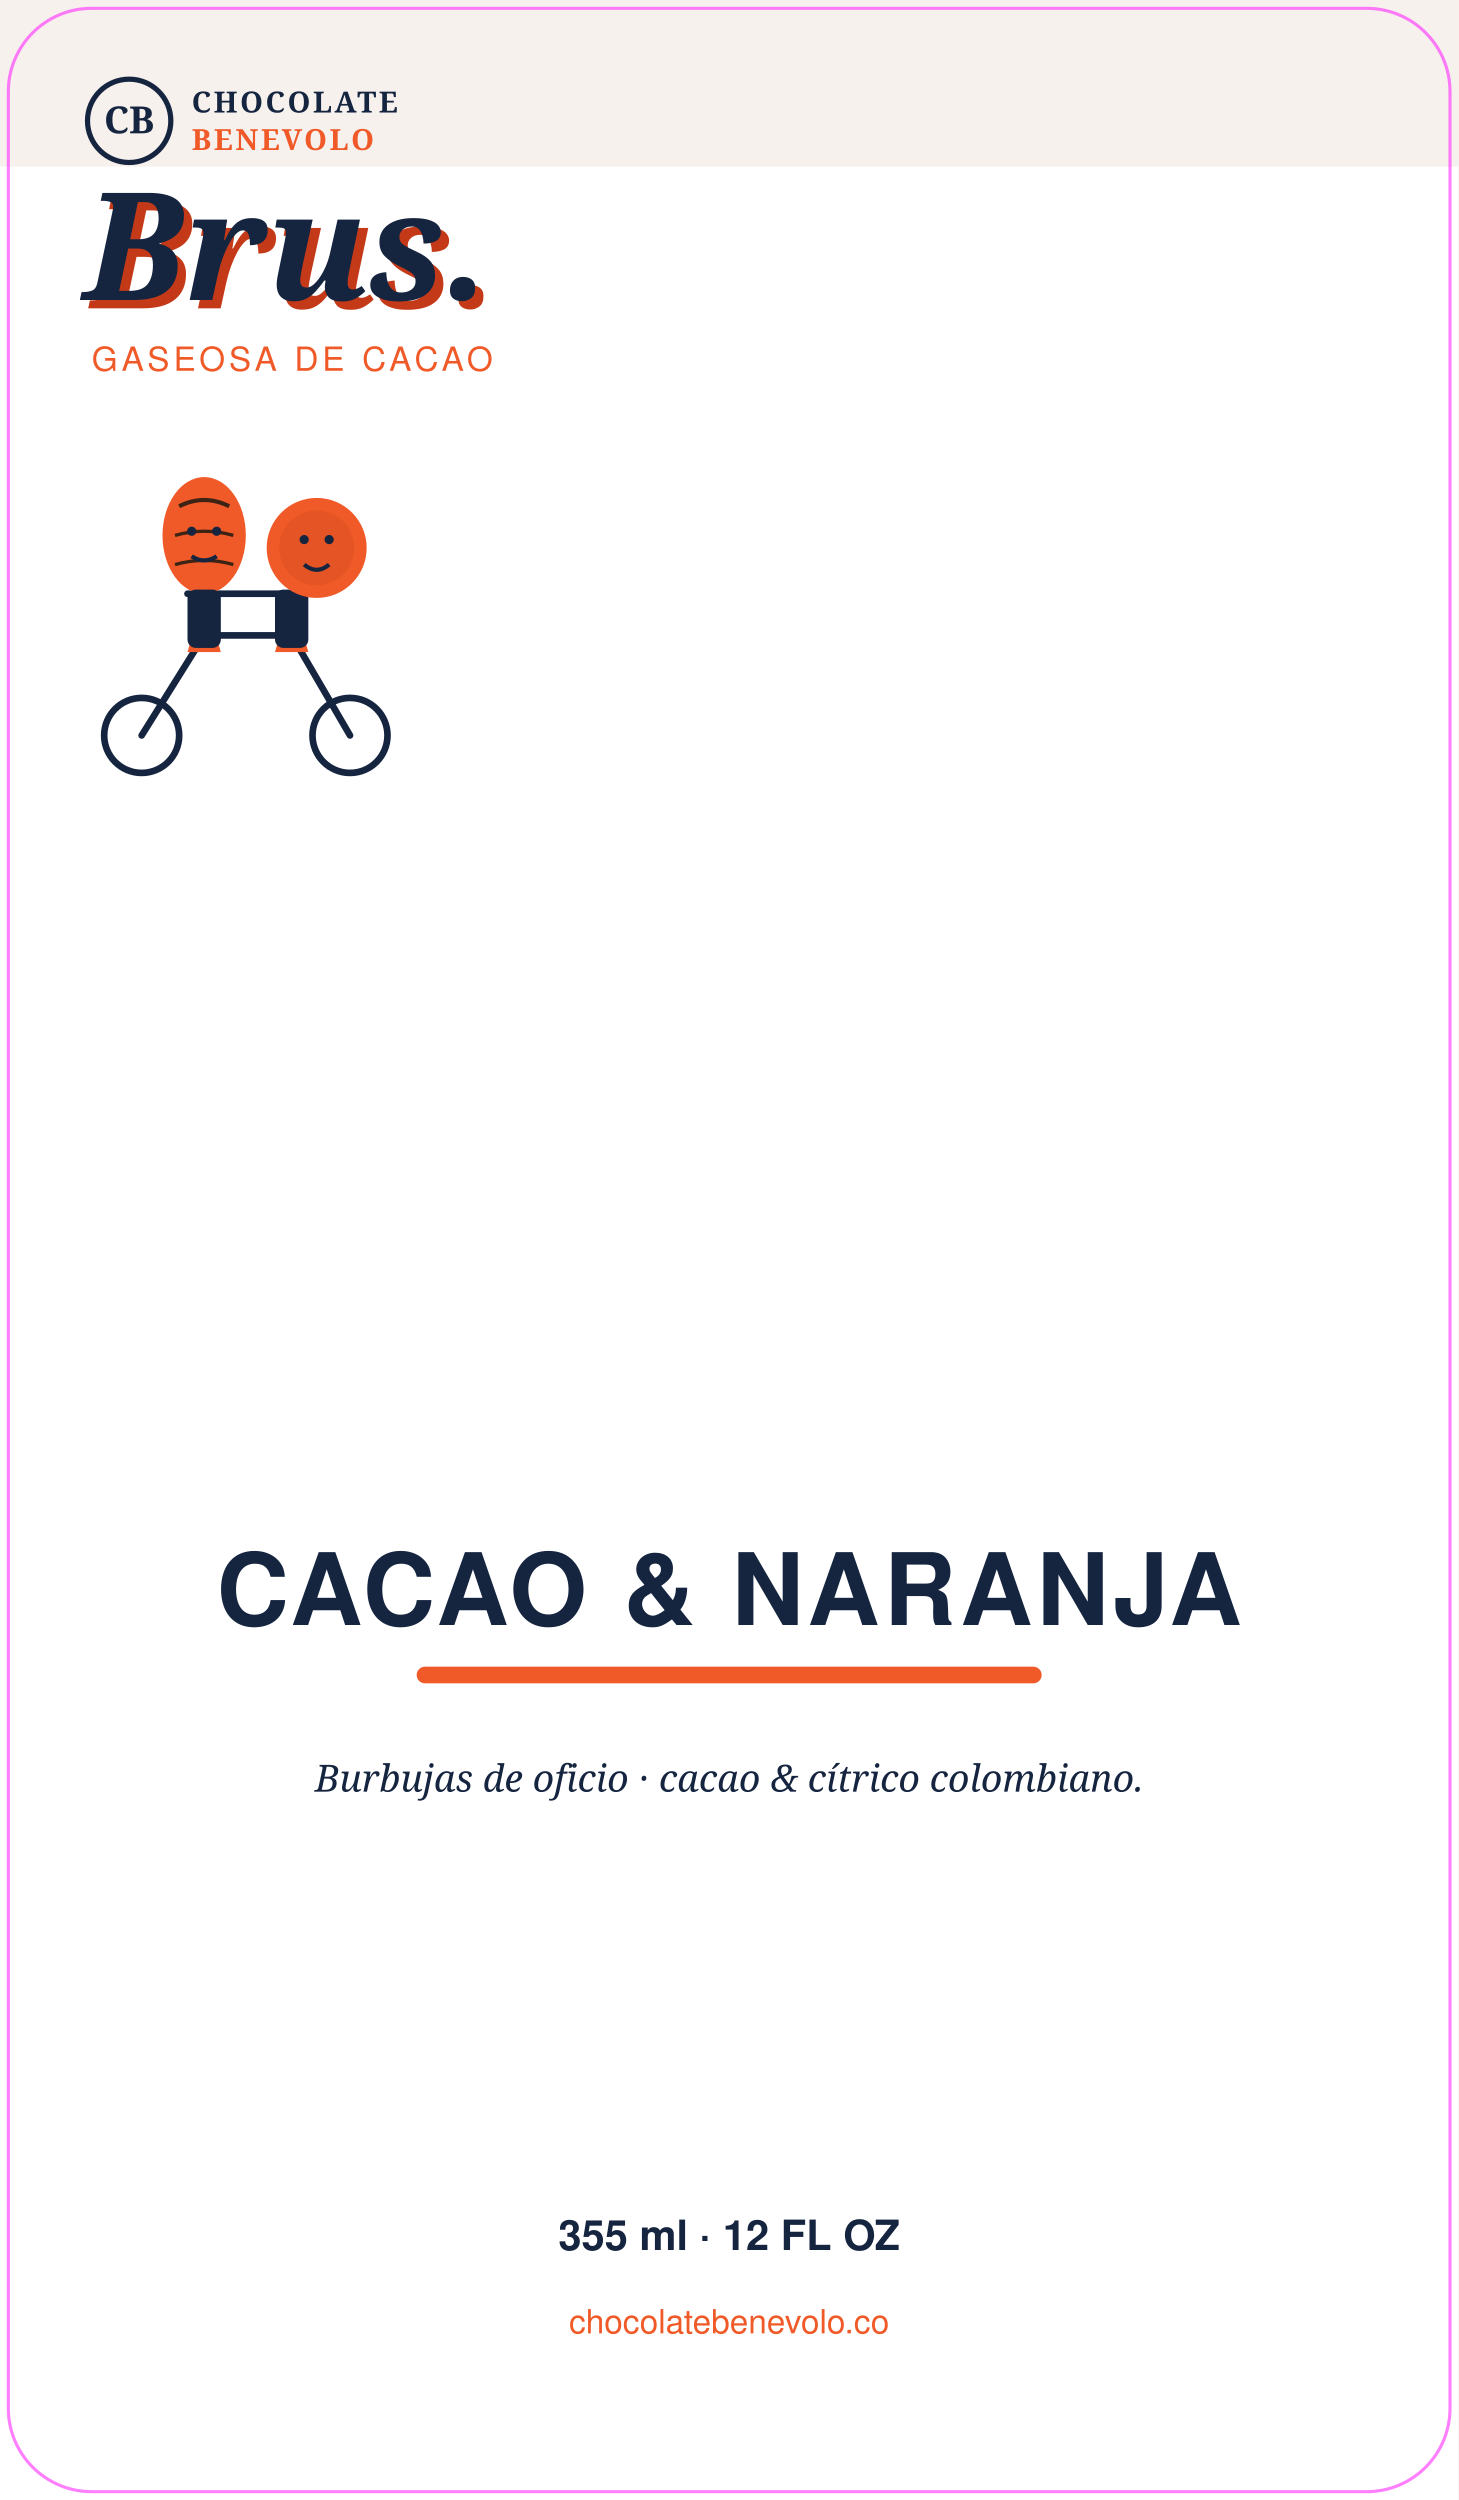
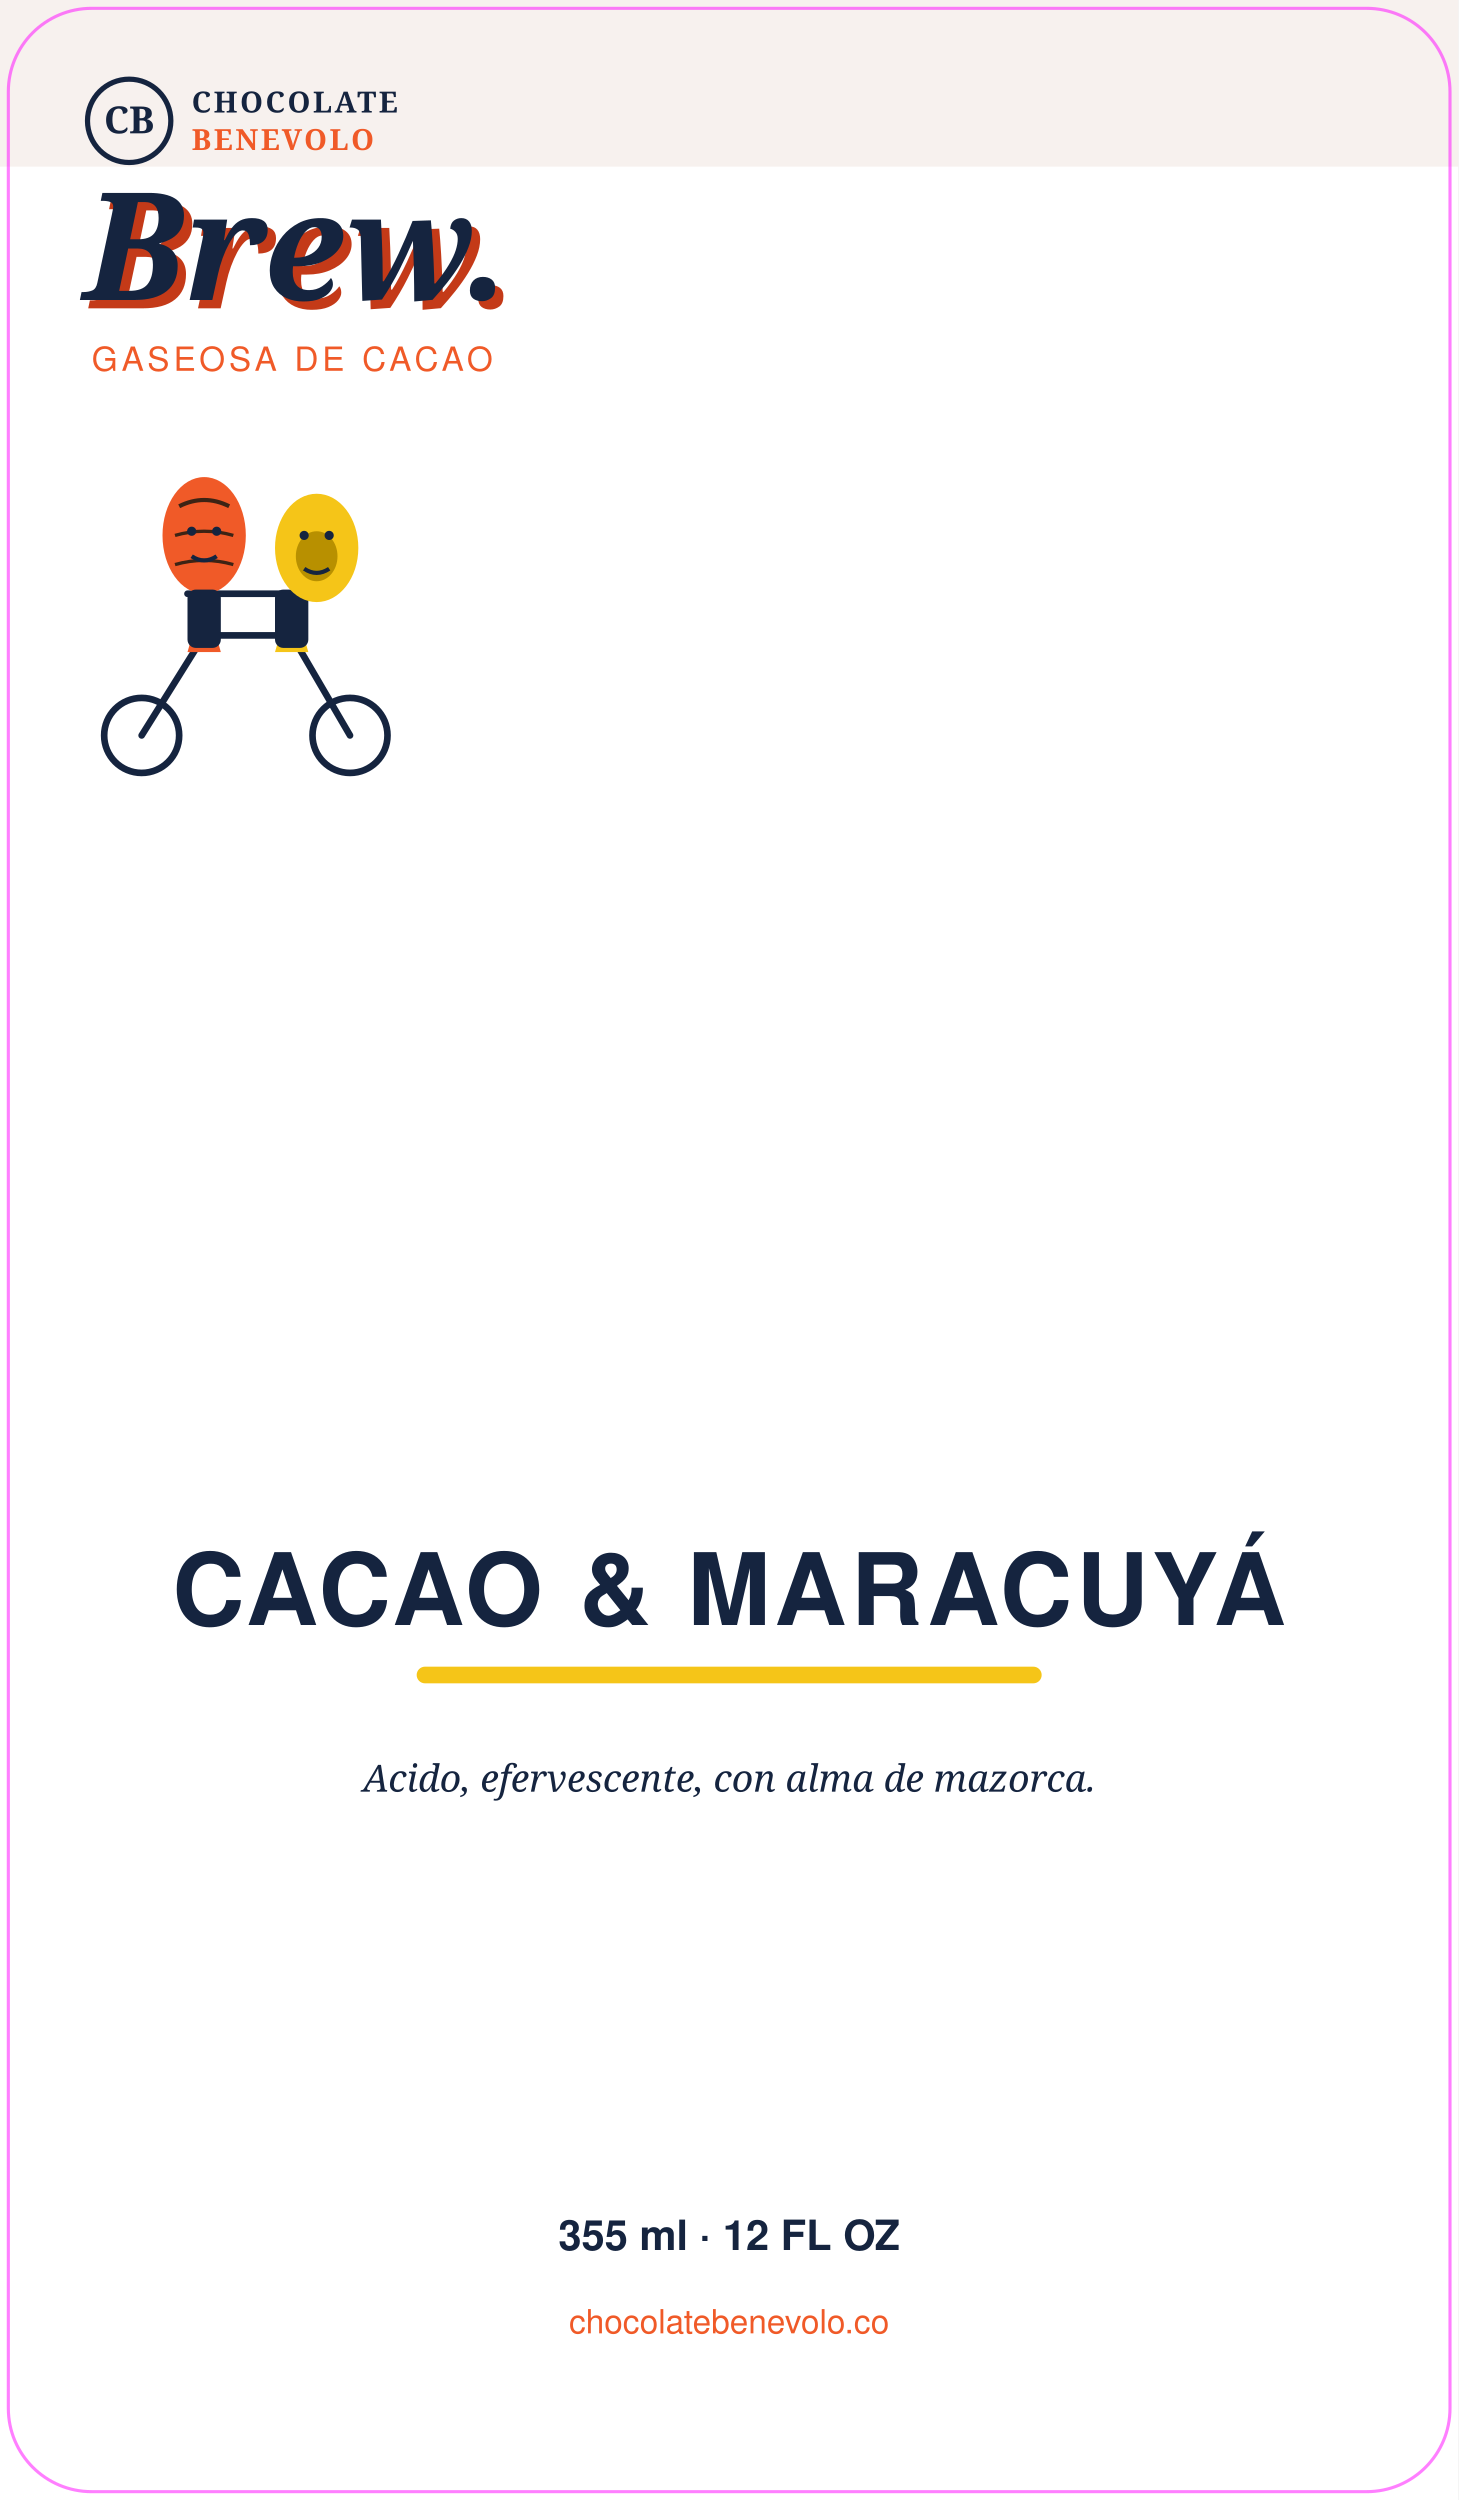
- <svg xmlns="http://www.w3.org/2000/svg" width="70mm" height="120mm" viewBox="0 0 700 1200" role="img" aria-label="Brus. CACAO &amp; NARANJA">
+ <svg xmlns="http://www.w3.org/2000/svg" width="70mm" height="120mm" viewBox="0 0 700 1200" role="img" aria-label="Brew. CACAO &amp; MARACUYÁ">
  <g id="ARTWORK">
    <rect width="700" height="1200" fill="#FFFFFF" />
    <rect width="700" height="80" fill="#F7F1EE" />
    <g id="LOCKUP_CB" transform="translate(40,36)">
      <circle cx="22" cy="22" r="20" fill="none" stroke="#15243F" stroke-width="2.5" />
      <text x="22" y="28" text-anchor="middle" font-family="Georgia, serif" font-size="18" font-weight="700" fill="#15243F">CB</text>
      <text x="52" y="18" font-family="Georgia, serif" font-size="14" font-weight="700" fill="#15243F" letter-spacing="1.2">CHOCOLATE</text>
      <text x="52" y="36" font-family="Georgia, serif" font-size="14" font-weight="700" fill="#F05A28" letter-spacing="1.2">BENEVOLO</text>
    </g>
    <g id="WORDMARK">
-       <text x="44" y="148" font-family="Bodoni Moda, Didot, Georgia, serif" font-size="72" font-style="italic" font-weight="900" fill="#C43A18">Brus.</text>
-       <text x="40" y="144" font-family="Bodoni Moda, Didot, Georgia, serif" font-size="72" font-style="italic" font-weight="900" fill="#15243F">Brus.</text>
+       <text x="44" y="148" font-family="Bodoni Moda, Didot, Georgia, serif" font-size="72" font-style="italic" font-weight="900" fill="#C43A18">Brew.</text>
+       <text x="40" y="144" font-family="Bodoni Moda, Didot, Georgia, serif" font-size="72" font-style="italic" font-weight="900" fill="#15243F">Brew.</text>
    </g>
    <text x="44" y="178" font-family="Outfit, Helvetica, Arial, sans-serif" font-size="16" fill="#F05A28" letter-spacing="2">GASEOSA DE CACAO</text>
    <g id="DUO" transform="translate(20,185)">
      <g id="VEHICLE" fill="none" stroke="#15243F" stroke-width="3.2" stroke-linecap="round">
        <circle cx="48" cy="168" r="18" />
        <circle cx="148" cy="168" r="18" />
        <path d="M48 168 L78 120 L120 120 L148 168" />
        <path d="M78 120 L78 100" />
        <path d="M120 120 L120 100" />
        <path d="M70 100 H130" />
      </g>
      <g id="CACAO_RIDER">
        <path d="M78 100 L70 128 L86 128 Z" fill="#F05A28" />
        <ellipse cx="78" cy="72" rx="20" ry="28" fill="#F05A28" />
        <path d="M66 58 Q78 52 90 58" fill="none" stroke="#3D2314" stroke-width="2" />
        <path d="M64 72 Q78 68 92 72" fill="none" stroke="#3D2314" stroke-width="1.6" />
        <path d="M64 86 Q78 82 92 86" fill="none" stroke="#3D2314" stroke-width="1.6" />
        <circle cx="72" cy="70" r="2.2" fill="#15243F" />
        <circle cx="84" cy="70" r="2.2" fill="#15243F" />
        <path d="M72 82 Q78 86 84 82" fill="none" stroke="#15243F" stroke-width="2" />
        <rect x="70" y="98" width="16" height="28" rx="4" fill="#15243F" />
      </g>
      <g id="FLAVOR_RIDER">
-         <path d="M120 100 L112 128 L128 128 Z" fill="#F05A28" />
+         <path d="M120 100 L112 128 L128 128 Z" fill="#F5C518" />
        <rect x="112" y="98" width="16" height="28" rx="4" fill="#15243F" />
-         <circle cx="132" cy="78" r="24" fill="#F05A28" />
-         <circle cx="132" cy="78" r="18" fill="#B33A12" opacity="0.2" />
-         <circle cx="126" cy="74" r="2.2" fill="#15243F" />
-         <circle cx="138" cy="74" r="2.2" fill="#15243F" />
-         <path d="M126 86 Q132 91 138 86" fill="none" stroke="#15243F" stroke-width="2" />
+         <ellipse cx="132" cy="78" rx="20" ry="26" fill="#F5C518" />
+         <ellipse cx="132" cy="82" rx="10" ry="12" fill="#B89000" />
+         <circle cx="126" cy="72" r="2.2" fill="#15243F" />
+         <circle cx="138" cy="72" r="2.2" fill="#15243F" />
+         <path d="M126 88 Q132 92 138 88" fill="none" stroke="#15243F" stroke-width="2" />
      </g>
    </g>
-     <text x="350" y="780" text-anchor="middle" font-family="Outfit, Helvetica, Arial, sans-serif" font-size="48" font-weight="800" fill="#15243F" letter-spacing="2">CACAO &amp; NARANJA</text>
-     <rect x="200" y="800" width="300" height="8" rx="4" fill="#F05A28" />
-     <text x="350" y="860" text-anchor="middle" font-family="Georgia, serif" font-size="18" font-style="italic" fill="#15243F">Burbujas de oficio · cacao &amp; cítrico colombiano.</text>
+     <text x="350" y="780" text-anchor="middle" font-family="Outfit, Helvetica, Arial, sans-serif" font-size="48" font-weight="800" fill="#15243F" letter-spacing="2">CACAO &amp; MARACUYÁ</text>
+     <rect x="200" y="800" width="300" height="8" rx="4" fill="#F5C518" />
+     <text x="350" y="860" text-anchor="middle" font-family="Georgia, serif" font-size="18" font-style="italic" fill="#15243F">Acido, efervescente, con alma de mazorca.</text>
    <text x="350" y="1080" text-anchor="middle" font-family="Outfit, Helvetica, Arial, sans-serif" font-size="20" font-weight="700" fill="#15243F">355 ml · 12 FL OZ</text>
    <text x="350" y="1120" text-anchor="middle" font-family="Outfit, Helvetica, Arial, sans-serif" font-size="16" fill="#F05A28">chocolatebenevolo.co</text>
  </g>
  <g id="DIELINE_CUT" fill="none" stroke="#FF00FF" stroke-width="1.5" opacity="0.5">
    <rect x="4" y="4" width="692" height="1192" rx="40" />
  </g>
</svg>
